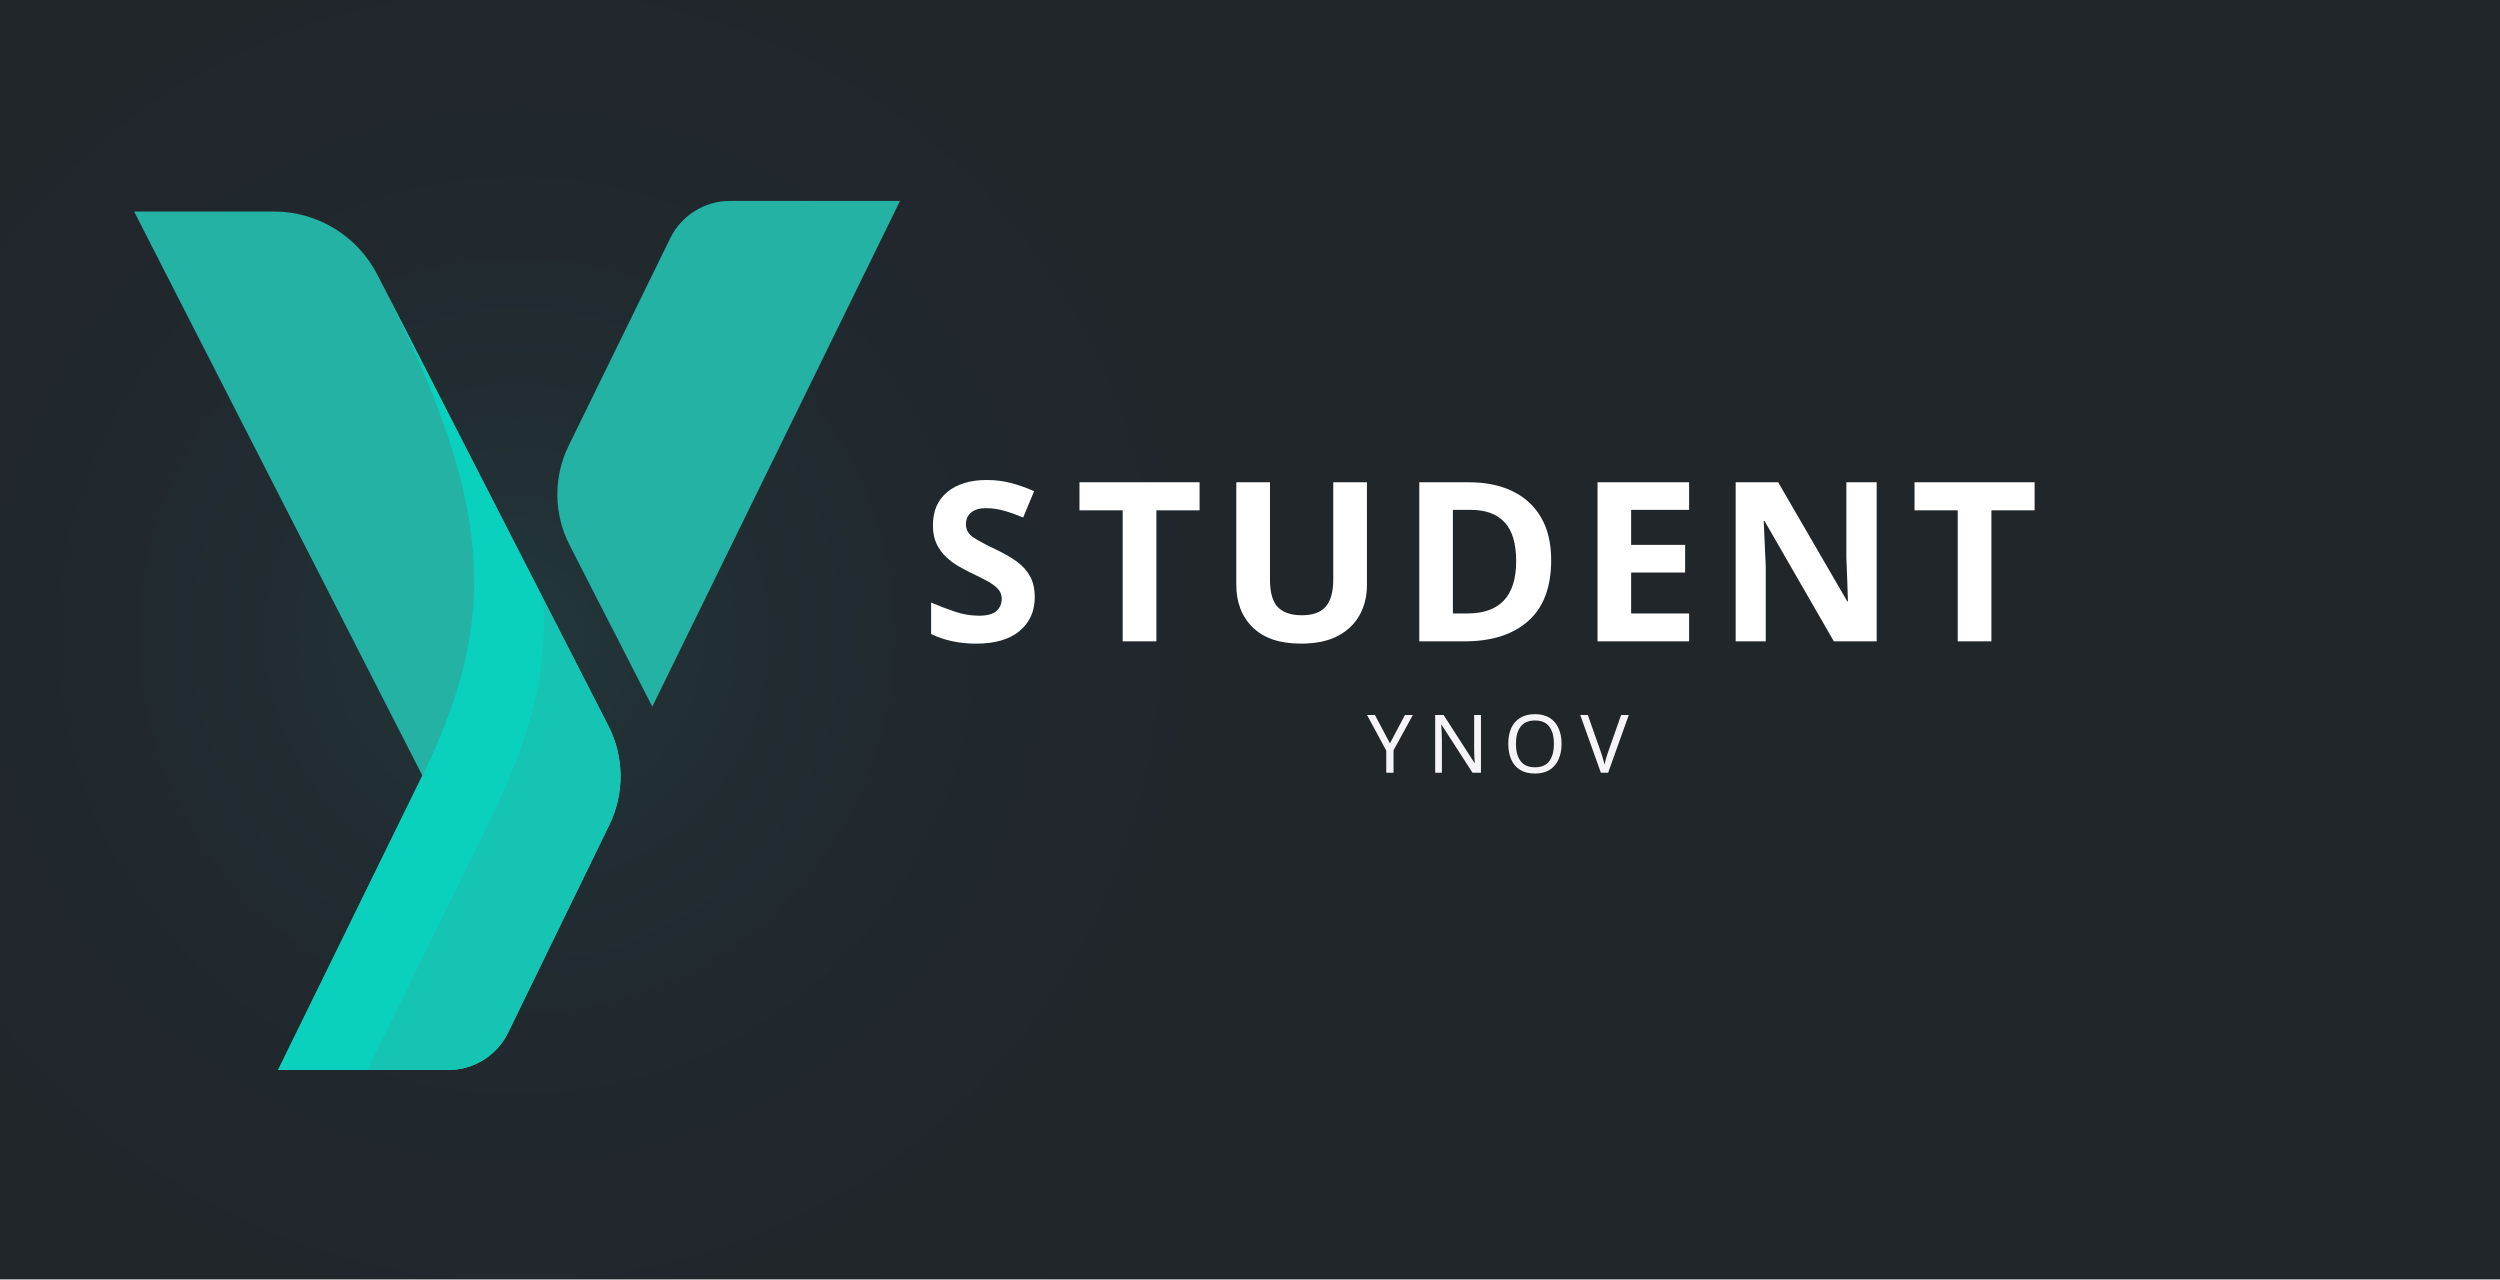
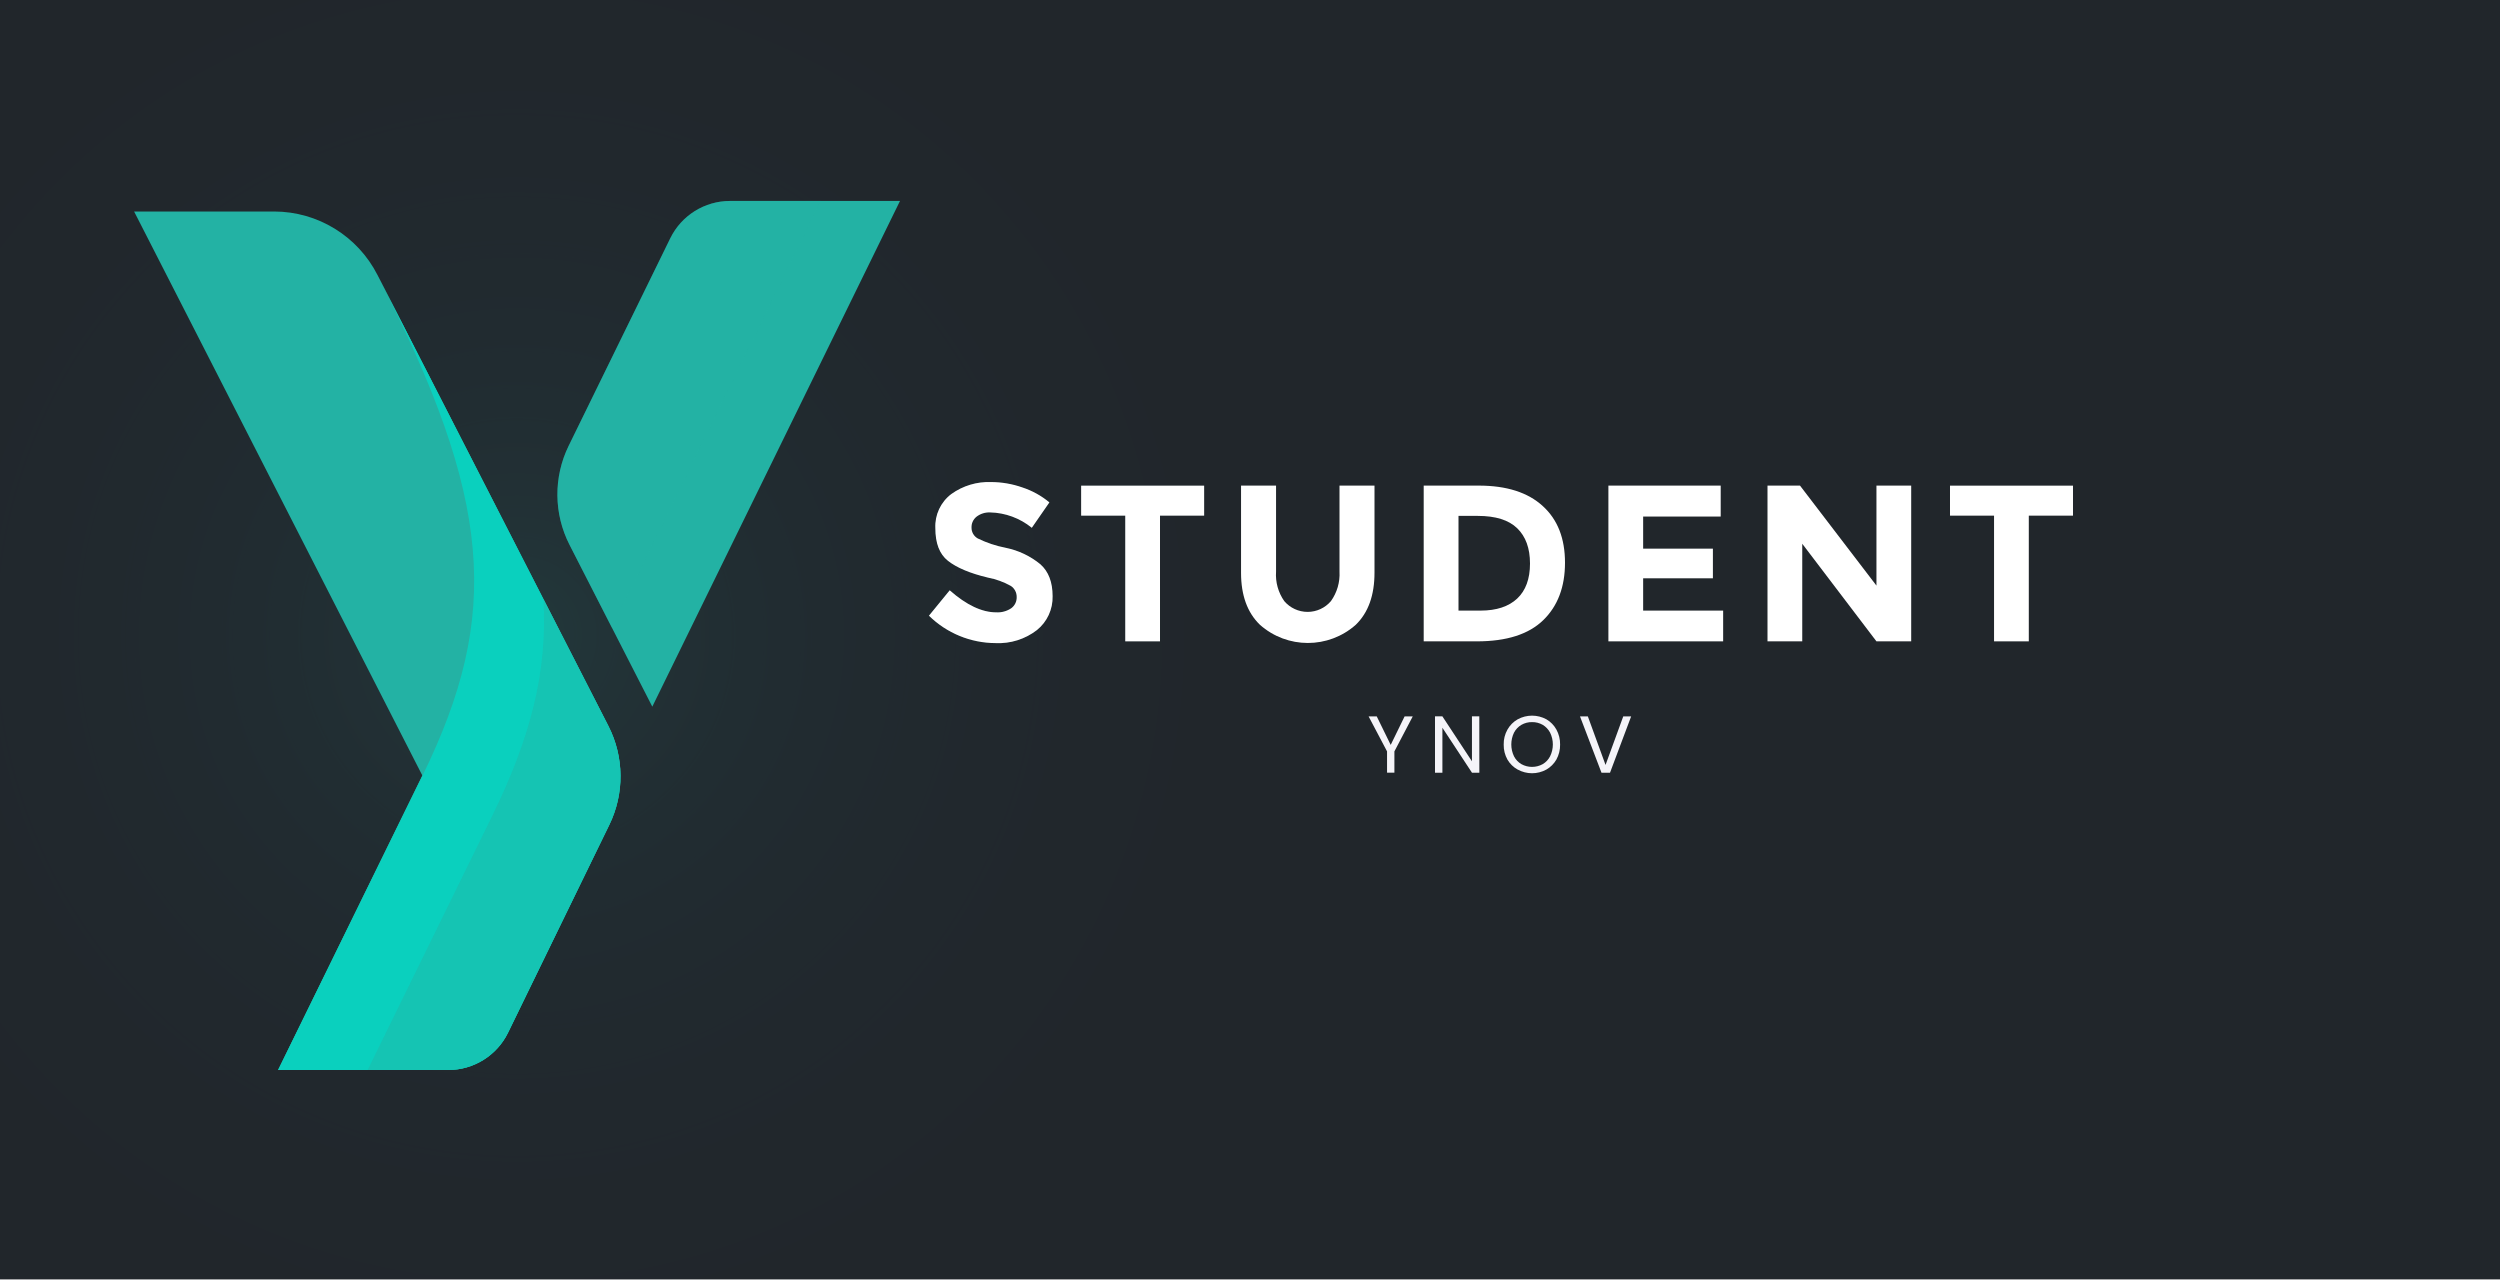
<svg xmlns="http://www.w3.org/2000/svg" viewBox="0 0 500 255.87">
  <defs>
-     <style>.cls-1{isolation:isolate;}.cls-2{fill:#21262b;}.cls-3{font-size:44.56px;fill:#fff;font-family:Montserrat-Bold, Montserrat;font-weight:700;letter-spacing:0.05em;}.cls-4{letter-spacing:0.06em;}.cls-5{font-size:16.17px;fill:#f5f4f9;font-family:Poppins-Regular, Poppins;letter-spacing:0.18em;}.cls-6{mix-blend-mode:color-dodge;opacity:0.22;fill:url(#Dégradé_sans_nom_3);}.cls-10,.cls-7,.cls-8,.cls-9{fill:#23b2a4;}.cls-8{mix-blend-mode:overlay;}.cls-9{opacity:0.42;}.cls-10{opacity:0.32;}</style>
+     <style>.cls-1{isolation:isolate;}.cls-2{fill:#21262b;}.cls-3{fill:#fff;}.cls-4{fill:#f5f4f9;}.cls-5{mix-blend-mode:color-dodge;opacity:0.22;fill:url(#Dégradé_sans_nom_3);}.cls-6,.cls-7,.cls-8,.cls-9{fill:#23b2a4;}.cls-7{mix-blend-mode:overlay;}.cls-8{opacity:0.42;}.cls-9{opacity:0.32;}</style>
    <radialGradient id="Dégradé_sans_nom_3" cx="103.37" cy="127.1" r="174.89" gradientUnits="userSpaceOnUse">
      <stop offset="0" stop-color="#23b2a4" />
      <stop offset="0.53" stop-color="#216563" stop-opacity="0.46" />
      <stop offset="1" stop-color="#20242b" stop-opacity="0" />
    </radialGradient>
  </defs>
  <g class="cls-1">
    <g id="OBJECTS">
      <rect class="cls-2" width="500" height="255.87" />
-       <text class="cls-3" transform="translate(184.18 128.27)">S<tspan class="cls-4" x="30.83" y="0">TUDENT</tspan>
-       </text>
-       <text class="cls-5" transform="translate(273.41 154.55)">YNOV</text>
-       <rect class="cls-6" x="-72.11" y="-48.37" width="350.96" height="350.96" rx="175.48" />
-       <path class="cls-7" d="M54.82,42.3h-28L84.46,155.09,55.61,214h34a13.31,13.31,0,0,0,12-7.45L121.85,165a22.13,22.13,0,0,0-.17-19.81L75.5,55A23.24,23.24,0,0,0,54.82,42.3Z" />
+       <path class="cls-3" d="M195.3,103.34a2.68,2.68,0,0,0-1,2.18,2.45,2.45,0,0,0,1.23,2.16,22.31,22.31,0,0,0,5.66,1.89,15.9,15.9,0,0,1,6.88,3.28c1.64,1.45,2.45,3.58,2.45,6.37a8.41,8.41,0,0,1-3.14,6.8,12.55,12.55,0,0,1-8.26,2.6,19.1,19.1,0,0,1-13.33-5.48l4.15-5.08q5,4.41,9.31,4.41a4.89,4.89,0,0,0,3-.82,2.66,2.66,0,0,0,1.09-2.23,2.61,2.61,0,0,0-1.16-2.23,15.21,15.21,0,0,0-4.59-1.67c-3.62-.86-6.28-2-8-3.36s-2.52-3.55-2.52-6.51a8.07,8.07,0,0,1,3.19-6.84,12.82,12.82,0,0,1,7.95-2.4,19,19,0,0,1,6.24,1.07,16.52,16.52,0,0,1,5.43,3l-3.52,5.08a13.7,13.7,0,0,0-8.37-3.08A4.17,4.17,0,0,0,195.3,103.34Z" />
+       <path class="cls-3" d="M232,103.13v25.14h-6.95V103.13h-8.82v-6h24.6v6Z" />
+       <path class="cls-3" d="M256.85,120.22a6.13,6.13,0,0,0,9.34,0,9.27,9.27,0,0,0,1.71-5.9V97.12h7v17.42q0,6.78-3.74,10.41a14.44,14.44,0,0,1-19.18,0q-3.77-3.65-3.77-10.38V97.12h7v17.2A9.15,9.15,0,0,0,256.85,120.22Z" />
+       <path class="cls-3" d="M308.54,101.2c3,2.71,4.46,6.5,4.46,11.34s-1.45,8.67-4.35,11.49-7.31,4.24-13.26,4.24H284.74V97.12h11Q304.09,97.12,308.54,101.2Zm-5.1,18.51c1.7-1.6,2.56-3.93,2.56-7s-.86-5.41-2.56-7.06-4.33-2.47-7.87-2.47H291.7v18.94h4.41C299.29,122.12,301.73,121.31,303.44,119.71Z" />
+       <path class="cls-3" d="M344.14,97.12v6.19H328.63v6.42h13.95v5.93H328.63v6.46h16v6.15H321.68V97.12Z" />
+       <path class="cls-3" d="M375.29,97.12h6.95v31.15h-6.95l-14.84-19.52v19.52H353.5V97.12H360l15.29,20Z" />
+       <path class="cls-3" d="M405.76,103.13v25.14h-6.95V103.13H390v-6h24.6v6Z" />
+       <path class="cls-4" d="M282.55,143.28l-3.67,7v4.26h-1.47v-4.26l-3.69-7h1.63l2.79,5.7,2.78-5.7Z" />
+       <path class="cls-4" d="M295.87,154.55H294.4l-5.92-9v9H287V143.26h1.47l5.92,9v-9h1.47Z" />
+       <path class="cls-4" d="M303.54,153.92a5.38,5.38,0,0,1-2.05-2,5.9,5.9,0,0,1-.75-3,5.84,5.84,0,0,1,.75-3,5.41,5.41,0,0,1,2.05-2.06,6,6,0,0,1,5.74,0,5.36,5.36,0,0,1,2,2.05,6,6,0,0,1,.74,3,6,6,0,0,1-.74,3,5.4,5.4,0,0,1-2,2,5.94,5.94,0,0,1-5.74,0Zm5-1.09a3.81,3.81,0,0,0,1.48-1.57,5.36,5.36,0,0,0,0-4.73,4,4,0,0,0-1.47-1.56,4.23,4.23,0,0,0-2.14-.55,4.17,4.17,0,0,0-2.13.55,3.91,3.91,0,0,0-1.48,1.56,5.45,5.45,0,0,0,0,4.73,3.81,3.81,0,0,0,1.48,1.57,4.4,4.4,0,0,0,4.26,0Z" />
+       <path class="cls-4" d="M326.23,143.28,322,154.55h-1.7L316,143.28h1.57l3.54,9.71,3.54-9.71Z" />
+       <rect class="cls-5" x="-72.11" y="-48.37" width="350.96" height="350.96" rx="175.48" />
+       <path class="cls-6" d="M54.82,42.3h-28L84.46,155.09,55.61,214h34a13.31,13.31,0,0,0,12-7.45L121.85,165a22.13,22.13,0,0,0-.17-19.81L75.5,55A23.24,23.24,0,0,0,54.82,42.3Z" />
+       <path class="cls-6" d="M75.5,55c23,45,24.8,67.8,9,100.14L55.61,214h34a13.31,13.31,0,0,0,12-7.45L121.85,165a22.13,22.13,0,0,0-.17-19.81Z" />
      <path class="cls-7" d="M75.5,55c23,45,24.8,67.8,9,100.14L55.61,214h34a13.31,13.31,0,0,0,12-7.45L121.85,165a22.13,22.13,0,0,0-.17-19.81Z" />
-       <path class="cls-8" d="M75.5,55c23,45,24.8,67.8,9,100.14L55.61,214h34a13.31,13.31,0,0,0,12-7.45L121.85,165a22.13,22.13,0,0,0-.17-19.81Z" />
-       <path class="cls-9" d="M121.68,145.23l-13-25.47c.89,14.59-2.64,27.9-10.22,43.38L73.53,214h16a13.31,13.31,0,0,0,12-7.45L121.85,165A22.13,22.13,0,0,0,121.68,145.23Z" />
-       <path class="cls-7" d="M134.06,47.65,113.73,89.17a22.13,22.13,0,0,0,.18,19.81l16.55,32.35L180,40.19H146A13.31,13.31,0,0,0,134.06,47.65Z" />
-       <path class="cls-10" d="M164.15,40.19H146a13.31,13.31,0,0,0-11.95,7.46L113.73,89.17a22.13,22.13,0,0,0,.18,19.81l8.46,16.54Z" />
+       <path class="cls-8" d="M121.68,145.23l-13-25.47c.89,14.59-2.64,27.9-10.22,43.38L73.53,214h16a13.31,13.31,0,0,0,12-7.45L121.85,165A22.13,22.13,0,0,0,121.68,145.23Z" />
+       <path class="cls-6" d="M134.06,47.65,113.73,89.17a22.13,22.13,0,0,0,.18,19.81l16.55,32.35L180,40.19H146A13.31,13.31,0,0,0,134.06,47.65Z" />
+       <path class="cls-9" d="M164.15,40.19H146a13.31,13.31,0,0,0-11.95,7.46L113.73,89.17a22.13,22.13,0,0,0,.18,19.81l8.46,16.54Z" />
    </g>
  </g>
</svg>
